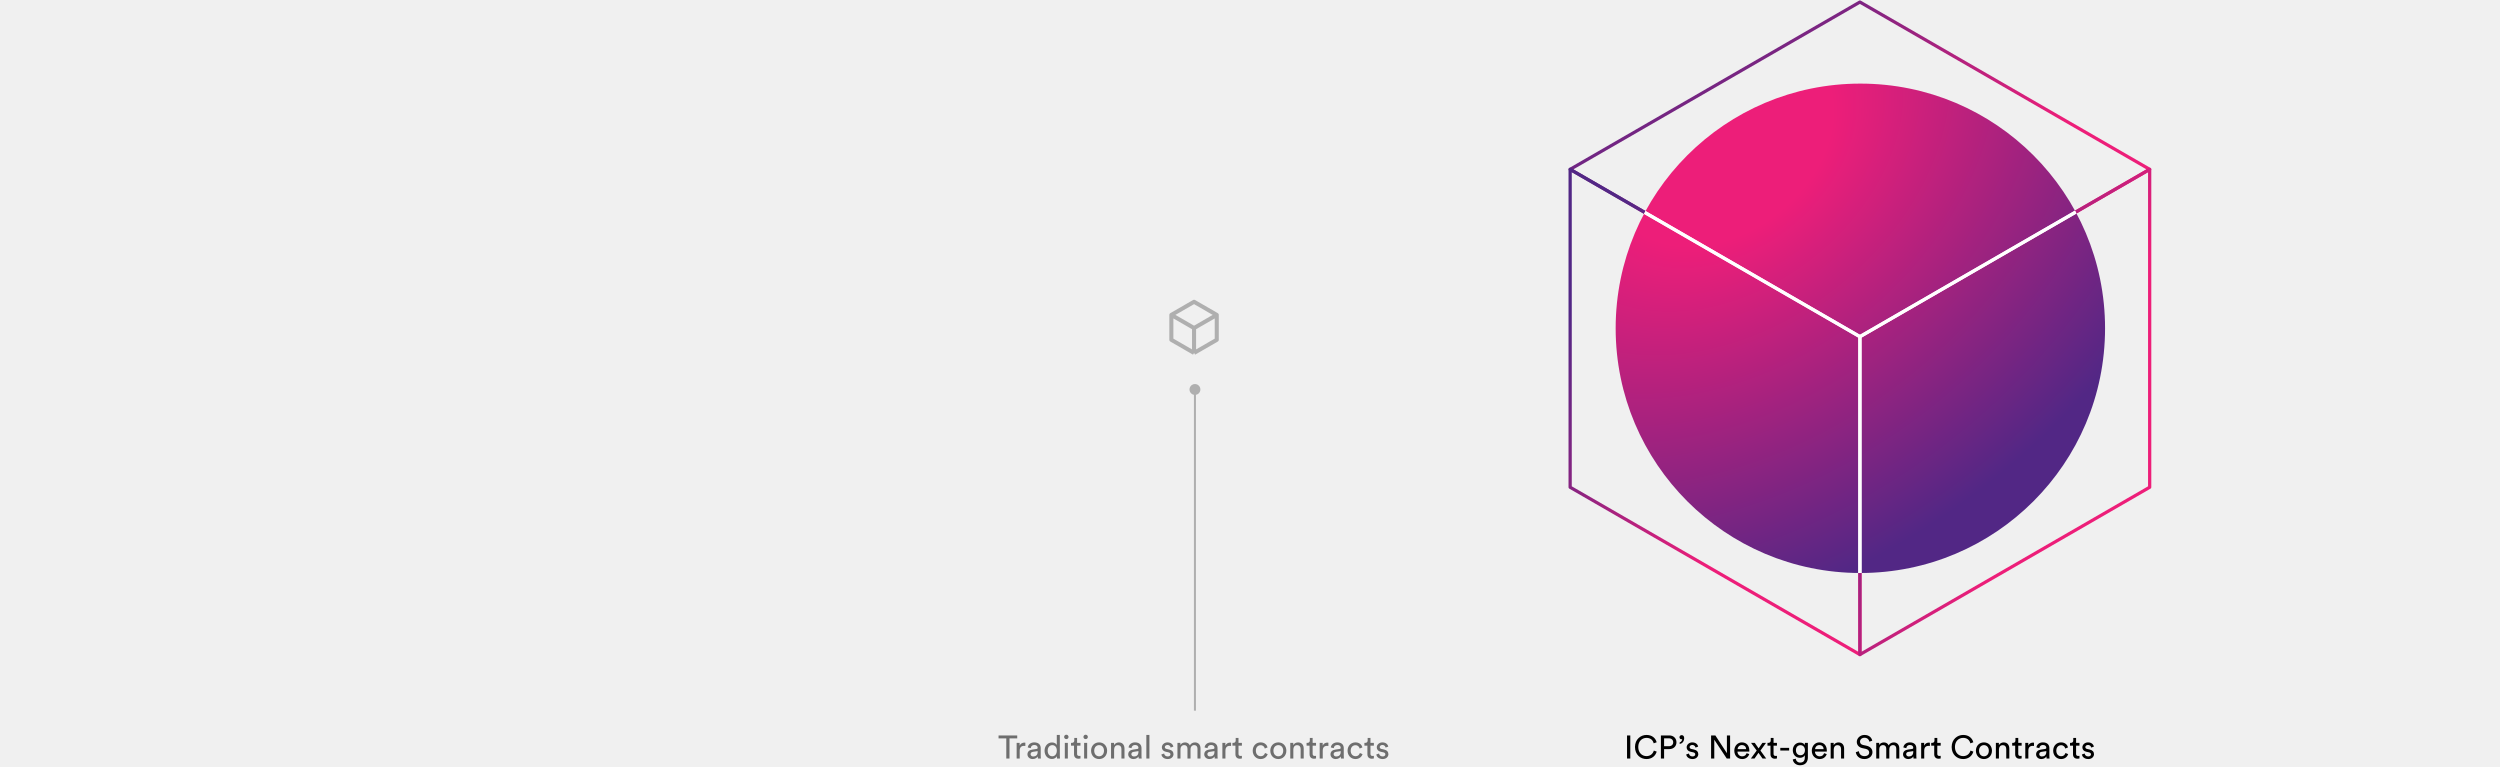
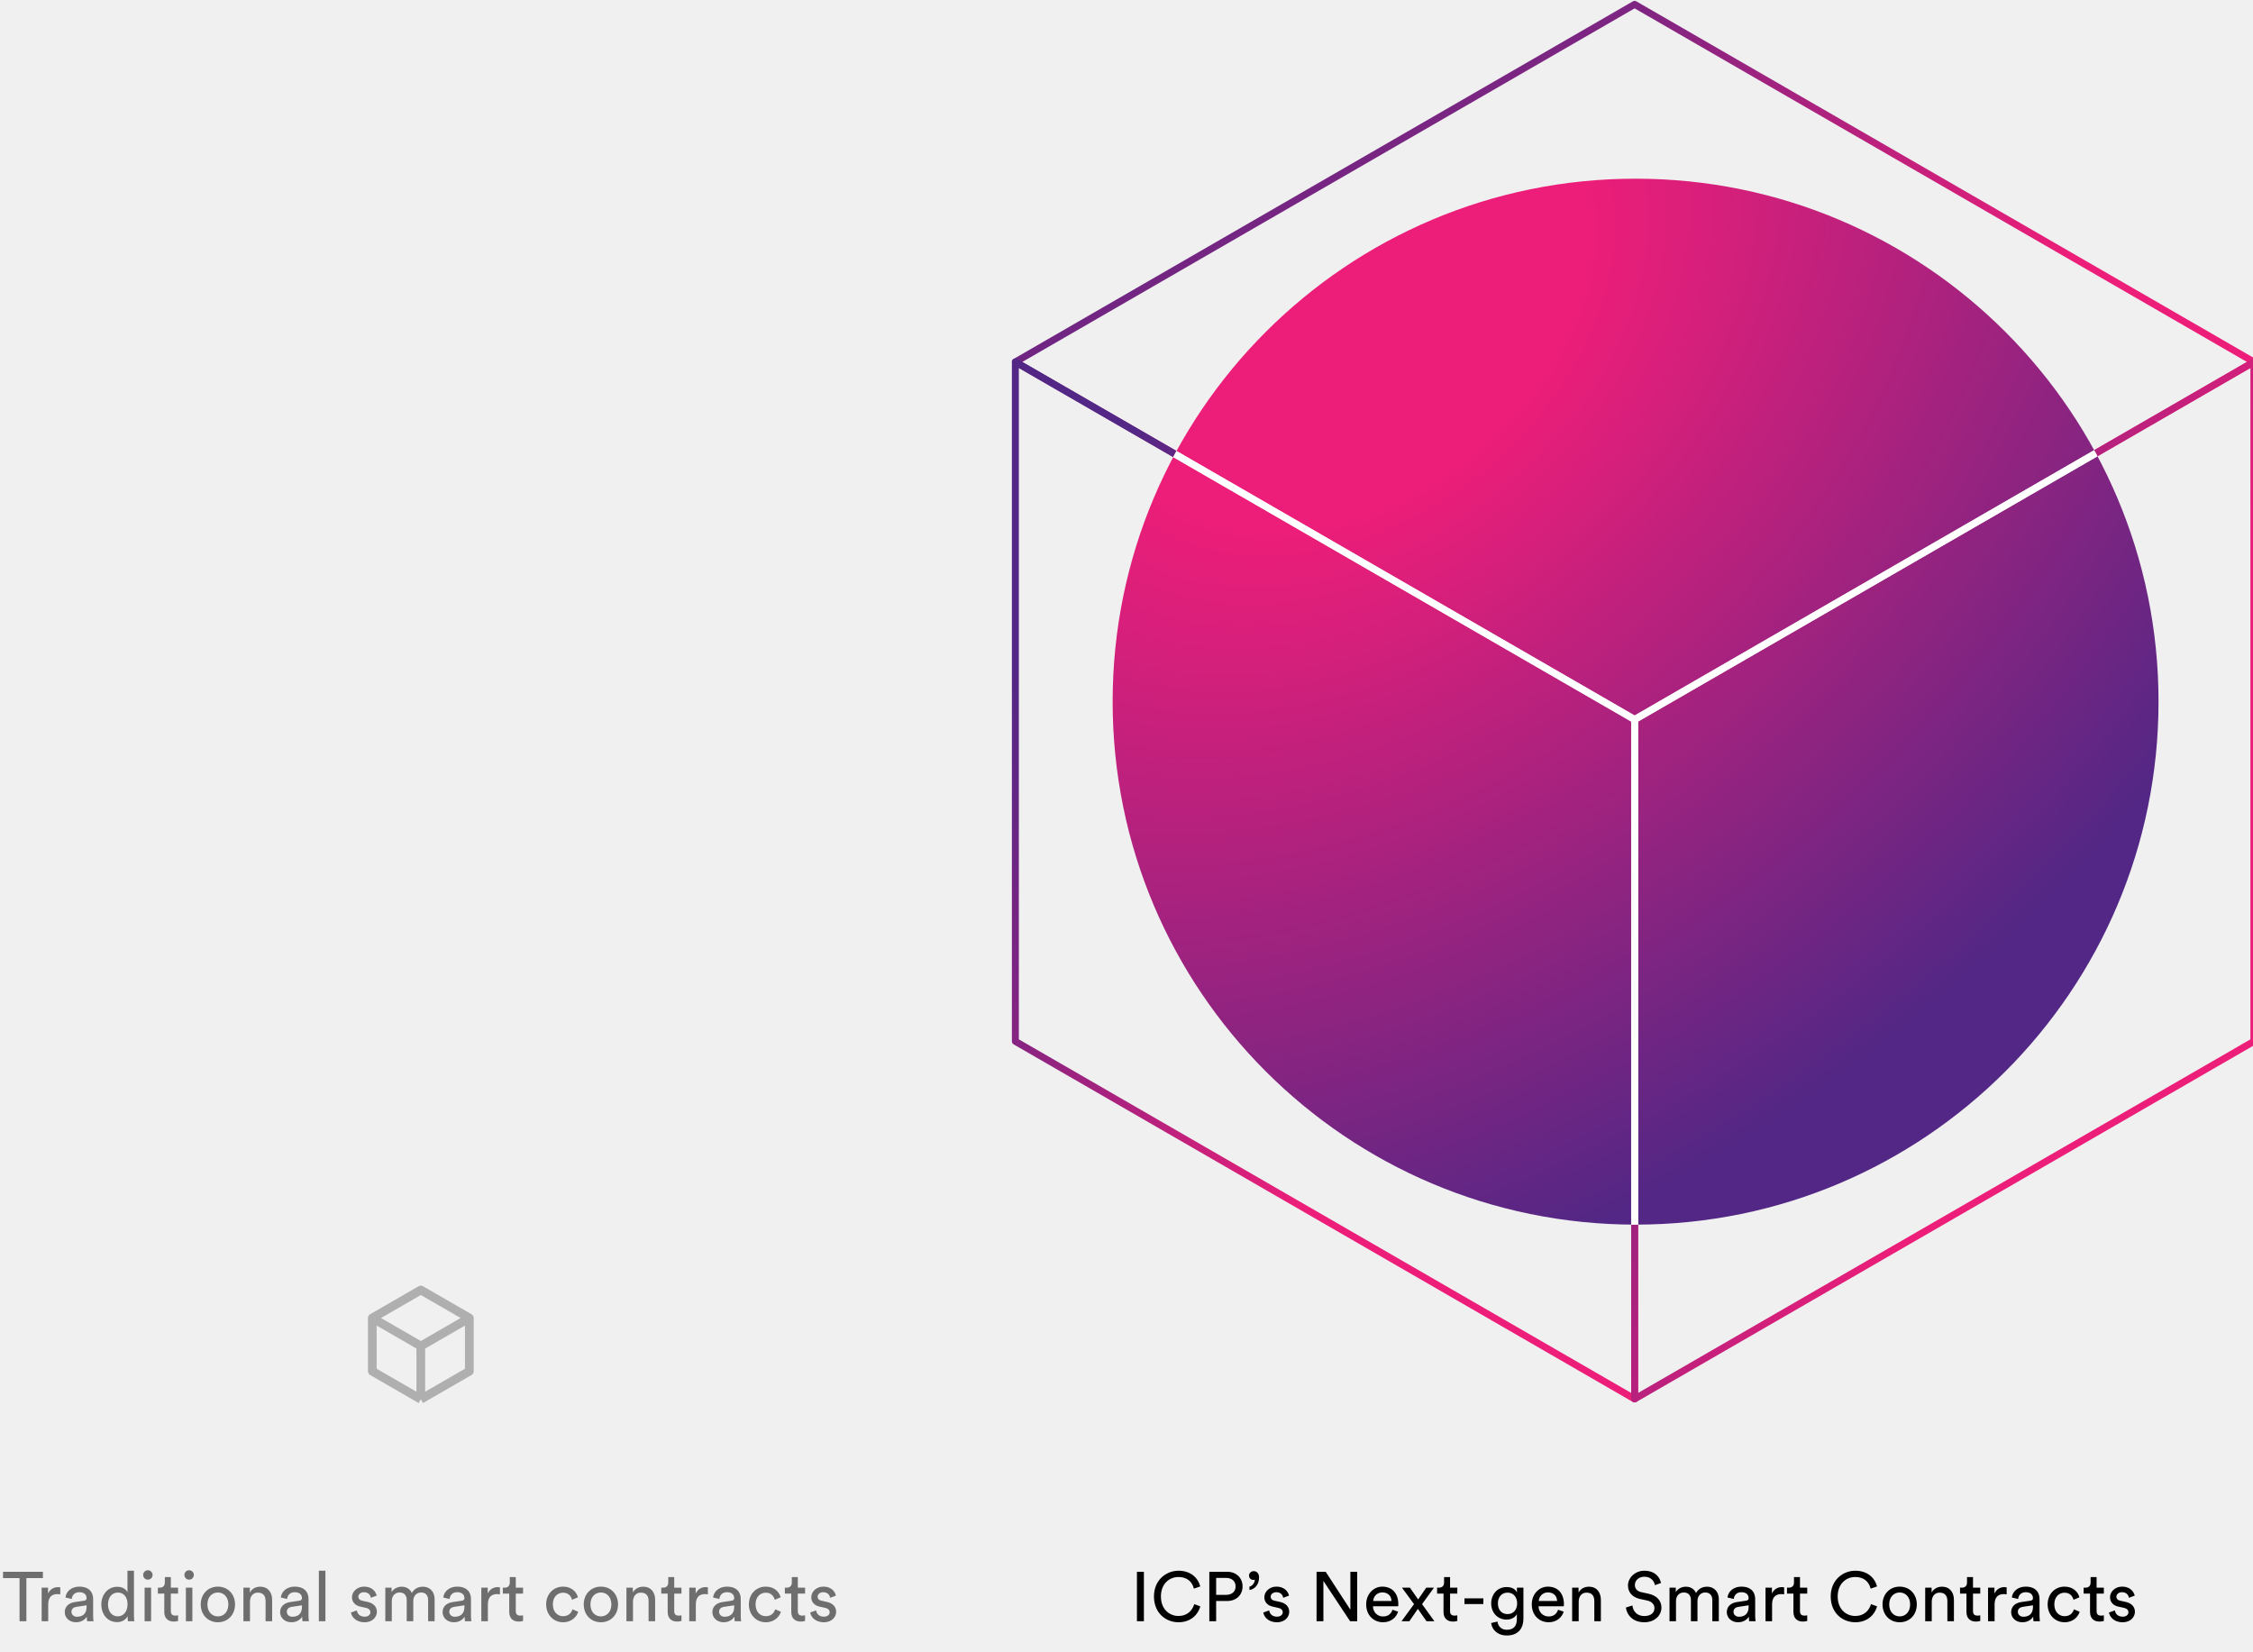
- <svg xmlns="http://www.w3.org/2000/svg" width="1226" height="376" viewBox="0 0 1226 376" fill="none">
-   <path d="M498.846 362.112H495.054V372H493.486V362.112H489.694V360.656H498.846V362.112ZM502.832 364.224V365.824C502.608 365.792 502.384 365.776 502.176 365.776C500.912 365.776 500.064 366.448 500.064 368.144V372H498.56V364.304H500.032V365.648C500.592 364.464 501.552 364.176 502.336 364.176C502.544 364.176 502.752 364.208 502.832 364.224ZM503.86 369.936C503.86 368.56 504.868 367.792 506.196 367.6L508.276 367.296C508.74 367.232 508.868 366.992 508.868 366.72C508.868 365.968 508.372 365.344 507.204 365.344C506.148 365.344 505.556 366 505.46 366.896L504.02 366.56C504.18 365.088 505.508 364.064 507.172 364.064C509.476 364.064 510.372 365.376 510.372 366.88V370.736C510.372 371.408 510.436 371.808 510.468 372H508.996C508.964 371.808 508.916 371.52 508.916 370.96C508.58 371.504 507.812 372.24 506.436 372.24C504.868 372.24 503.86 371.152 503.86 369.936ZM506.644 370.976C507.876 370.976 508.868 370.384 508.868 368.704V368.352L506.516 368.704C505.876 368.8 505.396 369.168 505.396 369.856C505.396 370.432 505.876 370.976 506.644 370.976ZM513.787 368.128C513.787 369.712 514.603 370.88 516.043 370.88C517.419 370.88 518.267 369.68 518.267 368.096C518.267 366.512 517.435 365.424 516.059 365.424C514.683 365.424 513.787 366.544 513.787 368.128ZM518.283 370.96V370.832C517.915 371.568 517.099 372.208 515.899 372.208C513.643 372.208 512.251 370.416 512.251 368.128C512.251 365.952 513.723 364.096 515.899 364.096C517.259 364.096 517.995 364.768 518.251 365.392V360.416H519.739V370.576C519.739 371.312 519.803 371.872 519.819 372H518.363C518.331 371.824 518.283 371.424 518.283 370.96ZM523.673 372H522.185V364.304H523.673V372ZM521.849 361.392C521.849 360.784 522.329 360.304 522.921 360.304C523.529 360.304 524.009 360.784 524.009 361.392C524.009 361.984 523.529 362.464 522.921 362.464C522.329 362.464 521.849 361.984 521.849 361.392ZM528.203 361.872V364.304H529.867V365.664H528.203V369.664C528.203 370.368 528.491 370.72 529.275 370.72C529.467 370.72 529.739 370.688 529.867 370.656V371.936C529.739 371.984 529.355 372.08 528.843 372.08C527.531 372.08 526.699 371.28 526.699 369.888V365.664H525.227V364.304H525.643C526.475 364.304 526.827 363.792 526.827 363.12V361.872H528.203ZM533.142 372H531.654V364.304H533.142V372ZM531.318 361.392C531.318 360.784 531.798 360.304 532.39 360.304C532.998 360.304 533.478 360.784 533.478 361.392C533.478 361.984 532.998 362.464 532.39 362.464C531.798 362.464 531.318 361.984 531.318 361.392ZM538.999 370.896C540.279 370.896 541.399 369.936 541.399 368.144C541.399 366.368 540.279 365.408 538.999 365.408C537.719 365.408 536.599 366.368 536.599 368.144C536.599 369.936 537.719 370.896 538.999 370.896ZM538.999 364.064C541.303 364.064 542.935 365.808 542.935 368.144C542.935 370.496 541.303 372.24 538.999 372.24C536.695 372.24 535.063 370.496 535.063 368.144C535.063 365.808 536.695 364.064 538.999 364.064ZM546.361 367.552V372H544.857V364.304H546.329V365.408C546.889 364.448 547.801 364.08 548.697 364.08C550.537 364.08 551.449 365.408 551.449 367.12V372H549.945V367.376C549.945 366.304 549.497 365.44 548.153 365.44C546.969 365.44 546.361 366.384 546.361 367.552ZM553.282 369.936C553.282 368.56 554.29 367.792 555.618 367.6L557.698 367.296C558.162 367.232 558.29 366.992 558.29 366.72C558.29 365.968 557.794 365.344 556.626 365.344C555.57 365.344 554.978 366 554.882 366.896L553.442 366.56C553.602 365.088 554.93 364.064 556.594 364.064C558.898 364.064 559.794 365.376 559.794 366.88V370.736C559.794 371.408 559.858 371.808 559.89 372H558.418C558.386 371.808 558.338 371.52 558.338 370.96C558.002 371.504 557.234 372.24 555.858 372.24C554.29 372.24 553.282 371.152 553.282 369.936ZM556.066 370.976C557.298 370.976 558.29 370.384 558.29 368.704V368.352L555.938 368.704C555.298 368.8 554.818 369.168 554.818 369.856C554.818 370.432 555.298 370.976 556.066 370.976ZM563.673 372H562.169V360.416H563.673V372ZM569.53 370L570.89 369.52C570.986 370.32 571.594 370.96 572.682 370.96C573.53 370.96 573.994 370.48 573.994 369.936C573.994 369.456 573.642 369.088 573.002 368.944L571.69 368.656C570.49 368.4 569.77 367.584 569.77 366.496C569.77 365.184 571.002 364.064 572.506 364.064C574.618 364.064 575.274 365.44 575.434 366.128L574.106 366.624C574.042 366.224 573.722 365.344 572.506 365.344C571.738 365.344 571.226 365.84 571.226 366.368C571.226 366.832 571.514 367.168 572.106 367.296L573.354 367.568C574.746 367.872 575.482 368.72 575.482 369.856C575.482 370.944 574.57 372.24 572.666 372.24C570.554 372.24 569.658 370.88 569.53 370ZM578.907 372H577.419V364.304H578.859V365.328C579.339 364.48 580.299 364.08 581.195 364.08C582.155 364.08 583.083 364.544 583.499 365.536C584.107 364.432 585.099 364.08 586.075 364.08C587.419 364.08 588.731 364.992 588.731 367.008V372H587.243V367.168C587.243 366.16 586.747 365.408 585.611 365.408C584.555 365.408 583.835 366.24 583.835 367.344V372H582.331V367.168C582.331 366.176 581.851 365.408 580.699 365.408C579.627 365.408 578.907 366.208 578.907 367.36V372ZM590.563 369.936C590.563 368.56 591.571 367.792 592.899 367.6L594.979 367.296C595.443 367.232 595.571 366.992 595.571 366.72C595.571 365.968 595.075 365.344 593.907 365.344C592.851 365.344 592.259 366 592.163 366.896L590.723 366.56C590.883 365.088 592.211 364.064 593.875 364.064C596.179 364.064 597.075 365.376 597.075 366.88V370.736C597.075 371.408 597.139 371.808 597.171 372H595.699C595.667 371.808 595.619 371.52 595.619 370.96C595.283 371.504 594.515 372.24 593.139 372.24C591.571 372.24 590.563 371.152 590.563 369.936ZM593.347 370.976C594.579 370.976 595.571 370.384 595.571 368.704V368.352L593.219 368.704C592.579 368.8 592.099 369.168 592.099 369.856C592.099 370.432 592.579 370.976 593.347 370.976ZM603.722 364.224V365.824C603.498 365.792 603.274 365.776 603.066 365.776C601.802 365.776 600.954 366.448 600.954 368.144V372H599.45V364.304H600.922V365.648C601.482 364.464 602.442 364.176 603.226 364.176C603.434 364.176 603.642 364.208 603.722 364.224ZM607.359 361.872V364.304H609.023V365.664H607.359V369.664C607.359 370.368 607.647 370.72 608.431 370.72C608.623 370.72 608.895 370.688 609.023 370.656V371.936C608.895 371.984 608.511 372.08 607.999 372.08C606.687 372.08 605.855 371.28 605.855 369.888V365.664H604.383V364.304H604.799C605.631 364.304 605.983 363.792 605.983 363.12V361.872H607.359ZM618.201 365.456C616.985 365.456 615.865 366.352 615.865 368.144C615.865 369.904 616.969 370.848 618.217 370.848C619.657 370.848 620.185 369.872 620.361 369.264L621.689 369.84C621.321 370.944 620.217 372.24 618.217 372.24C615.977 372.24 614.329 370.48 614.329 368.144C614.329 365.744 616.009 364.064 618.201 364.064C620.249 364.064 621.305 365.344 621.625 366.512L620.265 367.088C620.073 366.336 619.513 365.456 618.201 365.456ZM626.89 370.896C628.17 370.896 629.29 369.936 629.29 368.144C629.29 366.368 628.17 365.408 626.89 365.408C625.61 365.408 624.49 366.368 624.49 368.144C624.49 369.936 625.61 370.896 626.89 370.896ZM626.89 364.064C629.194 364.064 630.826 365.808 630.826 368.144C630.826 370.496 629.194 372.24 626.89 372.24C624.586 372.24 622.954 370.496 622.954 368.144C622.954 365.808 624.586 364.064 626.89 364.064ZM634.251 367.552V372H632.747V364.304H634.219V365.408C634.779 364.448 635.691 364.08 636.587 364.08C638.427 364.08 639.339 365.408 639.339 367.12V372H637.835V367.376C637.835 366.304 637.387 365.44 636.043 365.44C634.859 365.44 634.251 366.384 634.251 367.552ZM643.718 361.872V364.304H645.382V365.664H643.718V369.664C643.718 370.368 644.006 370.72 644.79 370.72C644.982 370.72 645.254 370.688 645.382 370.656V371.936C645.254 371.984 644.87 372.08 644.358 372.08C643.046 372.08 642.214 371.28 642.214 369.888V365.664H640.742V364.304H641.158C641.99 364.304 642.342 363.792 642.342 363.12V361.872H643.718ZM651.441 364.224V365.824C651.217 365.792 650.993 365.776 650.785 365.776C649.521 365.776 648.673 366.448 648.673 368.144V372H647.169V364.304H648.641V365.648C649.201 364.464 650.161 364.176 650.945 364.176C651.153 364.176 651.361 364.208 651.441 364.224ZM652.47 369.936C652.47 368.56 653.478 367.792 654.806 367.6L656.886 367.296C657.35 367.232 657.478 366.992 657.478 366.72C657.478 365.968 656.982 365.344 655.814 365.344C654.758 365.344 654.166 366 654.07 366.896L652.63 366.56C652.79 365.088 654.118 364.064 655.782 364.064C658.086 364.064 658.982 365.376 658.982 366.88V370.736C658.982 371.408 659.046 371.808 659.078 372H657.606C657.574 371.808 657.526 371.52 657.526 370.96C657.19 371.504 656.422 372.24 655.046 372.24C653.478 372.24 652.47 371.152 652.47 369.936ZM655.254 370.976C656.486 370.976 657.478 370.384 657.478 368.704V368.352L655.126 368.704C654.486 368.8 654.006 369.168 654.006 369.856C654.006 370.432 654.486 370.976 655.254 370.976ZM664.717 365.456C663.501 365.456 662.381 366.352 662.381 368.144C662.381 369.904 663.485 370.848 664.733 370.848C666.173 370.848 666.701 369.872 666.877 369.264L668.205 369.84C667.837 370.944 666.733 372.24 664.733 372.24C662.493 372.24 660.845 370.48 660.845 368.144C660.845 365.744 662.525 364.064 664.717 364.064C666.765 364.064 667.821 365.344 668.141 366.512L666.781 367.088C666.589 366.336 666.029 365.456 664.717 365.456ZM672.078 361.872V364.304H673.742V365.664H672.078V369.664C672.078 370.368 672.366 370.72 673.15 370.72C673.342 370.72 673.614 370.688 673.742 370.656V371.936C673.614 371.984 673.23 372.08 672.718 372.08C671.406 372.08 670.574 371.28 670.574 369.888V365.664H669.102V364.304H669.518C670.35 364.304 670.702 363.792 670.702 363.12V361.872H672.078ZM674.921 370L676.281 369.52C676.377 370.32 676.985 370.96 678.073 370.96C678.921 370.96 679.385 370.48 679.385 369.936C679.385 369.456 679.033 369.088 678.393 368.944L677.081 368.656C675.881 368.4 675.161 367.584 675.161 366.496C675.161 365.184 676.393 364.064 677.897 364.064C680.009 364.064 680.665 365.44 680.825 366.128L679.497 366.624C679.433 366.224 679.113 365.344 677.897 365.344C677.129 365.344 676.617 365.84 676.617 366.368C676.617 366.832 676.905 367.168 677.497 367.296L678.745 367.568C680.137 367.872 680.873 368.72 680.873 369.856C680.873 370.944 679.961 372.24 678.057 372.24C675.945 372.24 675.049 370.88 674.921 370Z" fill="#181818" fill-opacity="0.6" />
-   <path d="M799.495 372H797.895V360.656H799.495V372ZM807.432 372.24C804.504 372.24 801.8 370.112 801.8 366.32C801.8 362.528 804.616 360.416 807.432 360.416C810.024 360.416 811.848 361.824 812.424 364.016L810.968 364.528C810.536 362.816 809.288 361.856 807.432 361.856C805.368 361.856 803.4 363.36 803.4 366.32C803.4 369.28 805.368 370.8 807.432 370.8C809.368 370.8 810.584 369.632 811.048 368.08L812.44 368.592C811.832 370.72 810.04 372.24 807.432 372.24ZM816.072 365.952H818.344C819.704 365.952 820.536 365.2 820.536 364.032C820.536 362.832 819.704 362.064 818.344 362.064H816.072V365.952ZM818.632 367.36H816.072V372H814.504V360.656H818.632C820.728 360.656 822.136 362.112 822.136 364.016C822.136 365.936 820.728 367.36 818.632 367.36ZM823.617 361.504C823.617 360.976 824.081 360.512 824.705 360.512C825.345 360.512 825.921 360.992 825.921 361.92C825.921 363.904 824.641 364.72 823.713 364.832V364.064C824.433 363.904 824.929 363.168 824.945 362.448C824.897 362.48 824.785 362.528 824.625 362.528C824.065 362.528 823.617 362.144 823.617 361.504ZM826.889 370L828.249 369.52C828.345 370.32 828.953 370.96 830.041 370.96C830.889 370.96 831.353 370.48 831.353 369.936C831.353 369.456 831.001 369.088 830.361 368.944L829.049 368.656C827.849 368.4 827.129 367.584 827.129 366.496C827.129 365.184 828.361 364.064 829.865 364.064C831.977 364.064 832.633 365.44 832.793 366.128L831.465 366.624C831.401 366.224 831.081 365.344 829.865 365.344C829.097 365.344 828.585 365.84 828.585 366.368C828.585 366.832 828.873 367.168 829.465 367.296L830.713 367.568C832.105 367.872 832.841 368.72 832.841 369.856C832.841 370.944 831.929 372.24 830.025 372.24C827.913 372.24 827.017 370.88 826.889 370ZM848.442 372H846.81L840.682 362.752V372H839.114V360.656H841.21L846.874 369.36V360.656H848.442V372ZM852.101 367.36H856.309C856.277 366.256 855.557 365.392 854.197 365.392C852.933 365.392 852.165 366.368 852.101 367.36ZM856.533 369.36L857.829 369.808C857.397 371.168 856.165 372.24 854.373 372.24C852.309 372.24 850.501 370.736 850.501 368.128C850.501 365.712 852.245 364.064 854.181 364.064C856.549 364.064 857.877 365.696 857.877 368.096C857.877 368.288 857.861 368.48 857.845 368.576H852.053C852.085 369.952 853.077 370.912 854.373 370.912C855.621 370.912 856.245 370.224 856.533 369.36ZM858.616 372L861.48 368.08L858.712 364.304H860.536L862.424 367.008L864.28 364.304H866.056L863.32 368.08C863.784 368.704 865.688 371.376 866.152 372H864.344L862.36 369.168L860.408 372H858.616ZM869.75 361.872V364.304H871.414V365.664H869.75V369.664C869.75 370.368 870.038 370.72 870.822 370.72C871.014 370.72 871.286 370.688 871.414 370.656V371.936C871.286 371.984 870.902 372.08 870.39 372.08C869.078 372.08 868.246 371.28 868.246 369.888V365.664H866.774V364.304H867.19C868.022 364.304 868.374 363.792 868.374 363.12V361.872H869.75ZM877.392 368.064H873.056V366.752H877.392V368.064ZM879.173 372.416L880.629 372.08C880.741 373.152 881.557 373.968 882.725 373.968C884.341 373.968 885.077 373.136 885.077 371.472V370.368C884.709 371.072 883.877 371.632 882.725 371.632C880.677 371.632 879.189 370.08 879.189 367.904C879.189 365.824 880.613 364.16 882.725 364.16C883.909 364.16 884.709 364.608 885.093 365.376V364.304H886.581V371.424C886.581 373.376 885.621 375.28 882.725 375.28C880.805 375.28 879.365 374.064 879.173 372.416ZM882.949 370.368C884.245 370.368 885.141 369.392 885.141 367.904C885.141 366.416 884.245 365.44 882.949 365.44C881.621 365.44 880.725 366.416 880.725 367.904C880.725 369.408 881.589 370.368 882.949 370.368ZM890.101 367.36H894.309C894.277 366.256 893.557 365.392 892.197 365.392C890.933 365.392 890.165 366.368 890.101 367.36ZM894.533 369.36L895.829 369.808C895.397 371.168 894.165 372.24 892.373 372.24C890.309 372.24 888.501 370.736 888.501 368.128C888.501 365.712 890.245 364.064 892.181 364.064C894.549 364.064 895.877 365.696 895.877 368.096C895.877 368.288 895.861 368.48 895.845 368.576H890.053C890.085 369.952 891.077 370.912 892.373 370.912C893.621 370.912 894.245 370.224 894.533 369.36ZM899.267 367.552V372H897.763V364.304H899.235V365.408C899.795 364.448 900.707 364.08 901.603 364.08C903.443 364.08 904.355 365.408 904.355 367.12V372H902.851V367.376C902.851 366.304 902.403 365.44 901.059 365.44C899.875 365.44 899.267 366.384 899.267 367.552ZM918.156 363.232L916.748 363.728C916.62 362.912 915.932 361.792 914.348 361.792C913.068 361.792 912.156 362.624 912.156 363.68C912.156 364.496 912.652 365.12 913.612 365.328L915.308 365.696C917.196 366.112 918.252 367.296 918.252 368.88C918.252 370.64 916.748 372.24 914.332 372.24C911.596 372.24 910.3 370.48 910.092 368.864L911.596 368.384C911.708 369.648 912.604 370.816 914.316 370.816C915.884 370.816 916.652 370 916.652 369.008C916.652 368.192 916.092 367.488 914.956 367.248L913.34 366.896C911.724 366.544 910.572 365.488 910.572 363.792C910.572 362.016 912.22 360.416 914.316 360.416C916.876 360.416 917.9 362 918.156 363.232ZM921.595 372H920.107V364.304H921.547V365.328C922.027 364.48 922.987 364.08 923.883 364.08C924.843 364.08 925.771 364.544 926.187 365.536C926.795 364.432 927.787 364.08 928.763 364.08C930.107 364.08 931.419 364.992 931.419 367.008V372H929.931V367.168C929.931 366.16 929.435 365.408 928.299 365.408C927.243 365.408 926.523 366.24 926.523 367.344V372H925.019V367.168C925.019 366.176 924.539 365.408 923.387 365.408C922.315 365.408 921.595 366.208 921.595 367.36V372ZM933.251 369.936C933.251 368.56 934.259 367.792 935.587 367.6L937.667 367.296C938.131 367.232 938.259 366.992 938.259 366.72C938.259 365.968 937.763 365.344 936.595 365.344C935.539 365.344 934.947 366 934.851 366.896L933.411 366.56C933.571 365.088 934.899 364.064 936.563 364.064C938.867 364.064 939.763 365.376 939.763 366.88V370.736C939.763 371.408 939.827 371.808 939.859 372H938.387C938.355 371.808 938.307 371.52 938.307 370.96C937.971 371.504 937.203 372.24 935.827 372.24C934.259 372.24 933.251 371.152 933.251 369.936ZM936.035 370.976C937.267 370.976 938.259 370.384 938.259 368.704V368.352L935.907 368.704C935.267 368.8 934.787 369.168 934.787 369.856C934.787 370.432 935.267 370.976 936.035 370.976ZM946.41 364.224V365.824C946.186 365.792 945.962 365.776 945.754 365.776C944.49 365.776 943.642 366.448 943.642 368.144V372H942.138V364.304H943.61V365.648C944.17 364.464 945.13 364.176 945.914 364.176C946.122 364.176 946.33 364.208 946.41 364.224ZM950.046 361.872V364.304H951.71V365.664H950.046V369.664C950.046 370.368 950.334 370.72 951.118 370.72C951.31 370.72 951.582 370.688 951.71 370.656V371.936C951.582 371.984 951.198 372.08 950.686 372.08C949.374 372.08 948.542 371.28 948.542 369.888V365.664H947.07V364.304H947.486C948.318 364.304 948.67 363.792 948.67 363.12V361.872H950.046ZM962.729 372.24C959.801 372.24 957.097 370.112 957.097 366.32C957.097 362.528 959.913 360.416 962.729 360.416C965.321 360.416 967.145 361.824 967.721 364.016L966.265 364.528C965.833 362.816 964.585 361.856 962.729 361.856C960.665 361.856 958.697 363.36 958.697 366.32C958.697 369.28 960.665 370.8 962.729 370.8C964.665 370.8 965.881 369.632 966.345 368.08L967.737 368.592C967.129 370.72 965.337 372.24 962.729 372.24ZM972.921 370.896C974.201 370.896 975.321 369.936 975.321 368.144C975.321 366.368 974.201 365.408 972.921 365.408C971.641 365.408 970.521 366.368 970.521 368.144C970.521 369.936 971.641 370.896 972.921 370.896ZM972.921 364.064C975.225 364.064 976.857 365.808 976.857 368.144C976.857 370.496 975.225 372.24 972.921 372.24C970.617 372.24 968.985 370.496 968.985 368.144C968.985 365.808 970.617 364.064 972.921 364.064ZM980.283 367.552V372H978.779V364.304H980.251V365.408C980.811 364.448 981.723 364.08 982.619 364.08C984.459 364.08 985.371 365.408 985.371 367.12V372H983.867V367.376C983.867 366.304 983.419 365.44 982.075 365.44C980.891 365.44 980.283 366.384 980.283 367.552ZM989.75 361.872V364.304H991.414V365.664H989.75V369.664C989.75 370.368 990.038 370.72 990.822 370.72C991.014 370.72 991.286 370.688 991.414 370.656V371.936C991.286 371.984 990.902 372.08 990.39 372.08C989.078 372.08 988.246 371.28 988.246 369.888V365.664H986.774V364.304H987.19C988.022 364.304 988.374 363.792 988.374 363.12V361.872H989.75ZM997.472 364.224V365.824C997.248 365.792 997.024 365.776 996.816 365.776C995.552 365.776 994.704 366.448 994.704 368.144V372H993.2V364.304H994.672V365.648C995.232 364.464 996.192 364.176 996.976 364.176C997.184 364.176 997.392 364.208 997.472 364.224ZM998.501 369.936C998.501 368.56 999.509 367.792 1000.84 367.6L1002.92 367.296C1003.38 367.232 1003.51 366.992 1003.51 366.72C1003.51 365.968 1003.01 365.344 1001.84 365.344C1000.79 365.344 1000.2 366 1000.1 366.896L998.661 366.56C998.821 365.088 1000.15 364.064 1001.81 364.064C1004.12 364.064 1005.01 365.376 1005.01 366.88V370.736C1005.01 371.408 1005.08 371.808 1005.11 372H1003.64C1003.6 371.808 1003.56 371.52 1003.56 370.96C1003.22 371.504 1002.45 372.24 1001.08 372.24C999.509 372.24 998.501 371.152 998.501 369.936ZM1001.28 370.976C1002.52 370.976 1003.51 370.384 1003.51 368.704V368.352L1001.16 368.704C1000.52 368.8 1000.04 369.168 1000.04 369.856C1000.04 370.432 1000.52 370.976 1001.28 370.976ZM1010.75 365.456C1009.53 365.456 1008.41 366.352 1008.41 368.144C1008.41 369.904 1009.52 370.848 1010.76 370.848C1012.2 370.848 1012.73 369.872 1012.91 369.264L1014.24 369.84C1013.87 370.944 1012.76 372.24 1010.76 372.24C1008.52 372.24 1006.88 370.48 1006.88 368.144C1006.88 365.744 1008.56 364.064 1010.75 364.064C1012.8 364.064 1013.85 365.344 1014.17 366.512L1012.81 367.088C1012.62 366.336 1012.06 365.456 1010.75 365.456ZM1018.11 361.872V364.304H1019.77V365.664H1018.11V369.664C1018.11 370.368 1018.4 370.72 1019.18 370.72C1019.37 370.72 1019.64 370.688 1019.77 370.656V371.936C1019.64 371.984 1019.26 372.08 1018.75 372.08C1017.44 372.08 1016.6 371.28 1016.6 369.888V365.664H1015.13V364.304H1015.55C1016.38 364.304 1016.73 363.792 1016.73 363.12V361.872H1018.11ZM1020.95 370L1022.31 369.52C1022.41 370.32 1023.02 370.96 1024.1 370.96C1024.95 370.96 1025.42 370.48 1025.42 369.936C1025.42 369.456 1025.06 369.088 1024.42 368.944L1023.11 368.656C1021.91 368.4 1021.19 367.584 1021.19 366.496C1021.19 365.184 1022.42 364.064 1023.93 364.064C1026.04 364.064 1026.7 365.44 1026.86 366.128L1025.53 366.624C1025.46 366.224 1025.14 365.344 1023.93 365.344C1023.16 365.344 1022.65 365.84 1022.65 366.368C1022.65 366.832 1022.94 367.168 1023.53 367.296L1024.78 367.568C1026.17 367.872 1026.9 368.72 1026.9 369.856C1026.9 370.944 1025.99 372.24 1024.09 372.24C1021.98 372.24 1021.08 370.88 1020.95 370Z" fill="black" />
-   <path d="M770 83.05L912.101 1L1054.2 83.05L912.101 165.1L770 83.05Z" stroke="url(#paint0_linear_17241_4748)" stroke-width="1.595" stroke-linejoin="round" />
-   <path d="M770 238.949V83.053L912.101 165.103V321L770 238.949Z" stroke="url(#paint1_linear_17241_4748)" stroke-width="1.595" stroke-linejoin="round" />
-   <path d="M912.102 321L1054.2 238.949V83.053L912.102 165.103V321Z" stroke="url(#paint2_linear_17241_4748)" stroke-width="1.595" stroke-linejoin="round" />
-   <g clip-path="url(#clip0_17241_4748)">
-     <rect x="792.32" y="41" width="240" height="240" rx="120" fill="url(#paint3_radial_17241_4748)" />
-     <path d="M770 83.05L912.101 1L1054.2 83.05L912.101 165.1L770 83.05Z" stroke="white" stroke-width="1.595" stroke-linejoin="round" />
-     <path d="M770 238.949V83.053L912.101 165.103V321L770 238.949Z" stroke="white" stroke-width="1.595" stroke-linejoin="round" />
-     <path d="M912.102 321L1054.2 238.949V83.053L912.102 165.103V321Z" stroke="white" stroke-width="1.595" stroke-linejoin="round" />
+ <svg xmlns="http://www.w3.org/2000/svg" width="517" height="379" viewBox="0 0 517 379" fill="none">
+   <path d="M9.846 362.112H6.054V372H4.486V362.112H0.694V360.656H9.846V362.112ZM13.832 364.224V365.824C13.608 365.792 13.384 365.776 13.176 365.776C11.912 365.776 11.064 366.448 11.064 368.144V372H9.56V364.304H11.032V365.648C11.592 364.464 12.552 364.176 13.336 364.176C13.544 364.176 13.752 364.208 13.832 364.224ZM14.86 369.936C14.86 368.56 15.868 367.792 17.196 367.6L19.276 367.296C19.74 367.232 19.868 366.992 19.868 366.72C19.868 365.968 19.372 365.344 18.204 365.344C17.148 365.344 16.556 366 16.46 366.896L15.02 366.56C15.18 365.088 16.508 364.064 18.172 364.064C20.476 364.064 21.372 365.376 21.372 366.88V370.736C21.372 371.408 21.436 371.808 21.468 372H19.996C19.964 371.808 19.916 371.52 19.916 370.96C19.58 371.504 18.812 372.24 17.436 372.24C15.868 372.24 14.86 371.152 14.86 369.936ZM17.644 370.976C18.876 370.976 19.868 370.384 19.868 368.704V368.352L17.516 368.704C16.876 368.8 16.396 369.168 16.396 369.856C16.396 370.432 16.876 370.976 17.644 370.976ZM24.787 368.128C24.787 369.712 25.603 370.88 27.043 370.88C28.419 370.88 29.267 369.68 29.267 368.096C29.267 366.512 28.435 365.424 27.059 365.424C25.683 365.424 24.787 366.544 24.787 368.128ZM29.283 370.96V370.832C28.915 371.568 28.099 372.208 26.899 372.208C24.643 372.208 23.251 370.416 23.251 368.128C23.251 365.952 24.723 364.096 26.899 364.096C28.259 364.096 28.995 364.768 29.251 365.392V360.416H30.739V370.576C30.739 371.312 30.803 371.872 30.819 372H29.363C29.331 371.824 29.283 371.424 29.283 370.96ZM34.673 372H33.185V364.304H34.673V372ZM32.849 361.392C32.849 360.784 33.329 360.304 33.921 360.304C34.529 360.304 35.009 360.784 35.009 361.392C35.009 361.984 34.529 362.464 33.921 362.464C33.329 362.464 32.849 361.984 32.849 361.392ZM39.203 361.872V364.304H40.867V365.664H39.203V369.664C39.203 370.368 39.491 370.72 40.275 370.72C40.467 370.72 40.739 370.688 40.867 370.656V371.936C40.739 371.984 40.355 372.08 39.843 372.08C38.531 372.08 37.699 371.28 37.699 369.888V365.664H36.227V364.304H36.643C37.475 364.304 37.827 363.792 37.827 363.12V361.872H39.203ZM44.142 372H42.654V364.304H44.142V372ZM42.318 361.392C42.318 360.784 42.797 360.304 43.389 360.304C43.998 360.304 44.477 360.784 44.477 361.392C44.477 361.984 43.998 362.464 43.389 362.464C42.797 362.464 42.318 361.984 42.318 361.392ZM49.999 370.896C51.279 370.896 52.399 369.936 52.399 368.144C52.399 366.368 51.279 365.408 49.999 365.408C48.719 365.408 47.599 366.368 47.599 368.144C47.599 369.936 48.719 370.896 49.999 370.896ZM49.999 364.064C52.303 364.064 53.935 365.808 53.935 368.144C53.935 370.496 52.303 372.24 49.999 372.24C47.695 372.24 46.063 370.496 46.063 368.144C46.063 365.808 47.695 364.064 49.999 364.064ZM57.361 367.552V372H55.857V364.304H57.329V365.408C57.889 364.448 58.801 364.08 59.697 364.08C61.537 364.08 62.449 365.408 62.449 367.12V372H60.945V367.376C60.945 366.304 60.497 365.44 59.153 365.44C57.969 365.44 57.361 366.384 57.361 367.552ZM64.282 369.936C64.282 368.56 65.29 367.792 66.618 367.6L68.698 367.296C69.162 367.232 69.29 366.992 69.29 366.72C69.29 365.968 68.794 365.344 67.626 365.344C66.57 365.344 65.978 366 65.882 366.896L64.442 366.56C64.602 365.088 65.93 364.064 67.594 364.064C69.898 364.064 70.794 365.376 70.794 366.88V370.736C70.794 371.408 70.858 371.808 70.89 372H69.418C69.386 371.808 69.338 371.52 69.338 370.96C69.002 371.504 68.234 372.24 66.858 372.24C65.29 372.24 64.282 371.152 64.282 369.936ZM67.066 370.976C68.298 370.976 69.29 370.384 69.29 368.704V368.352L66.938 368.704C66.298 368.8 65.818 369.168 65.818 369.856C65.818 370.432 66.298 370.976 67.066 370.976ZM74.673 372H73.169V360.416H74.673V372ZM80.53 370L81.89 369.52C81.986 370.32 82.594 370.96 83.682 370.96C84.53 370.96 84.994 370.48 84.994 369.936C84.994 369.456 84.642 369.088 84.002 368.944L82.69 368.656C81.49 368.4 80.77 367.584 80.77 366.496C80.77 365.184 82.002 364.064 83.506 364.064C85.618 364.064 86.274 365.44 86.434 366.128L85.106 366.624C85.042 366.224 84.722 365.344 83.506 365.344C82.738 365.344 82.226 365.84 82.226 366.368C82.226 366.832 82.514 367.168 83.106 367.296L84.354 367.568C85.746 367.872 86.482 368.72 86.482 369.856C86.482 370.944 85.57 372.24 83.666 372.24C81.554 372.24 80.658 370.88 80.53 370ZM89.907 372H88.419V364.304H89.859V365.328C90.339 364.48 91.299 364.08 92.195 364.08C93.155 364.08 94.083 364.544 94.499 365.536C95.107 364.432 96.099 364.08 97.075 364.08C98.419 364.08 99.731 364.992 99.731 367.008V372H98.243V367.168C98.243 366.16 97.747 365.408 96.611 365.408C95.555 365.408 94.835 366.24 94.835 367.344V372H93.331V367.168C93.331 366.176 92.851 365.408 91.699 365.408C90.627 365.408 89.907 366.208 89.907 367.36V372ZM101.563 369.936C101.563 368.56 102.571 367.792 103.899 367.6L105.979 367.296C106.443 367.232 106.571 366.992 106.571 366.72C106.571 365.968 106.075 365.344 104.907 365.344C103.851 365.344 103.259 366 103.163 366.896L101.723 366.56C101.883 365.088 103.211 364.064 104.875 364.064C107.179 364.064 108.075 365.376 108.075 366.88V370.736C108.075 371.408 108.139 371.808 108.171 372H106.699C106.667 371.808 106.619 371.52 106.619 370.96C106.283 371.504 105.515 372.24 104.139 372.24C102.571 372.24 101.563 371.152 101.563 369.936ZM104.347 370.976C105.579 370.976 106.571 370.384 106.571 368.704V368.352L104.219 368.704C103.579 368.8 103.099 369.168 103.099 369.856C103.099 370.432 103.579 370.976 104.347 370.976ZM114.722 364.224V365.824C114.498 365.792 114.274 365.776 114.066 365.776C112.802 365.776 111.954 366.448 111.954 368.144V372H110.45V364.304H111.922V365.648C112.482 364.464 113.442 364.176 114.226 364.176C114.434 364.176 114.642 364.208 114.722 364.224ZM118.359 361.872V364.304H120.023V365.664H118.359V369.664C118.359 370.368 118.647 370.72 119.431 370.72C119.623 370.72 119.895 370.688 120.023 370.656V371.936C119.895 371.984 119.511 372.08 118.999 372.08C117.687 372.08 116.855 371.28 116.855 369.888V365.664H115.383V364.304H115.799C116.631 364.304 116.983 363.792 116.983 363.12V361.872H118.359ZM129.201 365.456C127.985 365.456 126.865 366.352 126.865 368.144C126.865 369.904 127.969 370.848 129.217 370.848C130.657 370.848 131.185 369.872 131.361 369.264L132.689 369.84C132.321 370.944 131.217 372.24 129.217 372.24C126.977 372.24 125.329 370.48 125.329 368.144C125.329 365.744 127.009 364.064 129.201 364.064C131.249 364.064 132.305 365.344 132.625 366.512L131.265 367.088C131.073 366.336 130.513 365.456 129.201 365.456ZM137.89 370.896C139.17 370.896 140.29 369.936 140.29 368.144C140.29 366.368 139.17 365.408 137.89 365.408C136.61 365.408 135.49 366.368 135.49 368.144C135.49 369.936 136.61 370.896 137.89 370.896ZM137.89 364.064C140.194 364.064 141.826 365.808 141.826 368.144C141.826 370.496 140.194 372.24 137.89 372.24C135.586 372.24 133.954 370.496 133.954 368.144C133.954 365.808 135.586 364.064 137.89 364.064ZM145.251 367.552V372H143.747V364.304H145.219V365.408C145.779 364.448 146.691 364.08 147.587 364.08C149.427 364.08 150.339 365.408 150.339 367.12V372H148.835V367.376C148.835 366.304 148.387 365.44 147.043 365.44C145.859 365.44 145.251 366.384 145.251 367.552ZM154.718 361.872V364.304H156.382V365.664H154.718V369.664C154.718 370.368 155.006 370.72 155.79 370.72C155.982 370.72 156.254 370.688 156.382 370.656V371.936C156.254 371.984 155.87 372.08 155.358 372.08C154.046 372.08 153.214 371.28 153.214 369.888V365.664H151.742V364.304H152.158C152.99 364.304 153.342 363.792 153.342 363.12V361.872H154.718ZM162.441 364.224V365.824C162.217 365.792 161.993 365.776 161.785 365.776C160.521 365.776 159.673 366.448 159.673 368.144V372H158.169V364.304H159.641V365.648C160.201 364.464 161.161 364.176 161.945 364.176C162.153 364.176 162.361 364.208 162.441 364.224ZM163.47 369.936C163.47 368.56 164.478 367.792 165.806 367.6L167.886 367.296C168.35 367.232 168.478 366.992 168.478 366.72C168.478 365.968 167.982 365.344 166.814 365.344C165.758 365.344 165.166 366 165.07 366.896L163.63 366.56C163.79 365.088 165.118 364.064 166.782 364.064C169.086 364.064 169.982 365.376 169.982 366.88V370.736C169.982 371.408 170.046 371.808 170.078 372H168.606C168.574 371.808 168.526 371.52 168.526 370.96C168.19 371.504 167.422 372.24 166.046 372.24C164.478 372.24 163.47 371.152 163.47 369.936ZM166.254 370.976C167.486 370.976 168.478 370.384 168.478 368.704V368.352L166.126 368.704C165.486 368.8 165.006 369.168 165.006 369.856C165.006 370.432 165.486 370.976 166.254 370.976ZM175.717 365.456C174.501 365.456 173.381 366.352 173.381 368.144C173.381 369.904 174.485 370.848 175.733 370.848C177.173 370.848 177.701 369.872 177.877 369.264L179.205 369.84C178.837 370.944 177.733 372.24 175.733 372.24C173.493 372.24 171.845 370.48 171.845 368.144C171.845 365.744 173.525 364.064 175.717 364.064C177.765 364.064 178.821 365.344 179.141 366.512L177.781 367.088C177.589 366.336 177.029 365.456 175.717 365.456ZM183.078 361.872V364.304H184.742V365.664H183.078V369.664C183.078 370.368 183.366 370.72 184.15 370.72C184.342 370.72 184.614 370.688 184.742 370.656V371.936C184.614 371.984 184.23 372.08 183.718 372.08C182.406 372.08 181.574 371.28 181.574 369.888V365.664H180.102V364.304H180.518C181.35 364.304 181.702 363.792 181.702 363.12V361.872H183.078ZM185.921 370L187.281 369.52C187.377 370.32 187.985 370.96 189.073 370.96C189.921 370.96 190.385 370.48 190.385 369.936C190.385 369.456 190.033 369.088 189.393 368.944L188.081 368.656C186.881 368.4 186.161 367.584 186.161 366.496C186.161 365.184 187.393 364.064 188.897 364.064C191.009 364.064 191.665 365.44 191.825 366.128L190.497 366.624C190.433 366.224 190.113 365.344 188.897 365.344C188.129 365.344 187.617 365.84 187.617 366.368C187.617 366.832 187.905 367.168 188.497 367.296L189.745 367.568C191.137 367.872 191.873 368.72 191.873 369.856C191.873 370.944 190.961 372.24 189.057 372.24C186.945 372.24 186.049 370.88 185.921 370Z" fill="#181818" fill-opacity="0.6" />
+   <path d="M262.495 372H260.895V360.656H262.495V372ZM270.432 372.24C267.504 372.24 264.8 370.112 264.8 366.32C264.8 362.528 267.616 360.416 270.432 360.416C273.024 360.416 274.848 361.824 275.424 364.016L273.968 364.528C273.536 362.816 272.288 361.856 270.432 361.856C268.368 361.856 266.4 363.36 266.4 366.32C266.4 369.28 268.368 370.8 270.432 370.8C272.368 370.8 273.584 369.632 274.048 368.08L275.44 368.592C274.832 370.72 273.04 372.24 270.432 372.24ZM279.072 365.952H281.344C282.704 365.952 283.536 365.2 283.536 364.032C283.536 362.832 282.704 362.064 281.344 362.064H279.072V365.952ZM281.632 367.36H279.072V372H277.504V360.656H281.632C283.728 360.656 285.136 362.112 285.136 364.016C285.136 365.936 283.728 367.36 281.632 367.36ZM286.617 361.504C286.617 360.976 287.081 360.512 287.705 360.512C288.345 360.512 288.921 360.992 288.921 361.92C288.921 363.904 287.641 364.72 286.713 364.832V364.064C287.433 363.904 287.929 363.168 287.945 362.448C287.897 362.48 287.785 362.528 287.625 362.528C287.065 362.528 286.617 362.144 286.617 361.504ZM289.889 370L291.249 369.52C291.345 370.32 291.953 370.96 293.041 370.96C293.889 370.96 294.353 370.48 294.353 369.936C294.353 369.456 294.001 369.088 293.361 368.944L292.049 368.656C290.849 368.4 290.129 367.584 290.129 366.496C290.129 365.184 291.361 364.064 292.865 364.064C294.977 364.064 295.633 365.44 295.793 366.128L294.465 366.624C294.401 366.224 294.081 365.344 292.865 365.344C292.097 365.344 291.585 365.84 291.585 366.368C291.585 366.832 291.873 367.168 292.465 367.296L293.713 367.568C295.105 367.872 295.841 368.72 295.841 369.856C295.841 370.944 294.929 372.24 293.025 372.24C290.913 372.24 290.017 370.88 289.889 370ZM311.442 372H309.81L303.682 362.752V372H302.114V360.656H304.21L309.874 369.36V360.656H311.442V372ZM315.101 367.36H319.309C319.277 366.256 318.557 365.392 317.197 365.392C315.933 365.392 315.165 366.368 315.101 367.36ZM319.533 369.36L320.829 369.808C320.397 371.168 319.165 372.24 317.373 372.24C315.309 372.24 313.501 370.736 313.501 368.128C313.501 365.712 315.245 364.064 317.181 364.064C319.549 364.064 320.877 365.696 320.877 368.096C320.877 368.288 320.861 368.48 320.845 368.576H315.053C315.085 369.952 316.077 370.912 317.373 370.912C318.621 370.912 319.245 370.224 319.533 369.36ZM321.616 372L324.48 368.08L321.712 364.304H323.536L325.424 367.008L327.28 364.304H329.056L326.32 368.08C326.784 368.704 328.688 371.376 329.152 372H327.344L325.36 369.168L323.408 372H321.616ZM332.75 361.872V364.304H334.414V365.664H332.75V369.664C332.75 370.368 333.038 370.72 333.822 370.72C334.014 370.72 334.286 370.688 334.414 370.656V371.936C334.286 371.984 333.902 372.08 333.39 372.08C332.078 372.08 331.246 371.28 331.246 369.888V365.664H329.774V364.304H330.19C331.022 364.304 331.374 363.792 331.374 363.12V361.872H332.75ZM340.392 368.064H336.056V366.752H340.392V368.064ZM342.173 372.416L343.629 372.08C343.741 373.152 344.557 373.968 345.725 373.968C347.341 373.968 348.077 373.136 348.077 371.472V370.368C347.709 371.072 346.877 371.632 345.725 371.632C343.677 371.632 342.189 370.08 342.189 367.904C342.189 365.824 343.613 364.16 345.725 364.16C346.909 364.16 347.709 364.608 348.093 365.376V364.304H349.581V371.424C349.581 373.376 348.621 375.28 345.725 375.28C343.805 375.28 342.365 374.064 342.173 372.416ZM345.949 370.368C347.245 370.368 348.141 369.392 348.141 367.904C348.141 366.416 347.245 365.44 345.949 365.44C344.621 365.44 343.725 366.416 343.725 367.904C343.725 369.408 344.589 370.368 345.949 370.368ZM353.101 367.36H357.309C357.277 366.256 356.557 365.392 355.197 365.392C353.933 365.392 353.165 366.368 353.101 367.36ZM357.533 369.36L358.829 369.808C358.397 371.168 357.165 372.24 355.373 372.24C353.309 372.24 351.501 370.736 351.501 368.128C351.501 365.712 353.245 364.064 355.181 364.064C357.549 364.064 358.877 365.696 358.877 368.096C358.877 368.288 358.861 368.48 358.845 368.576H353.053C353.085 369.952 354.077 370.912 355.373 370.912C356.621 370.912 357.245 370.224 357.533 369.36ZM362.267 367.552V372H360.763V364.304H362.235V365.408C362.795 364.448 363.707 364.08 364.603 364.08C366.443 364.08 367.355 365.408 367.355 367.12V372H365.851V367.376C365.851 366.304 365.403 365.44 364.059 365.44C362.875 365.44 362.267 366.384 362.267 367.552ZM381.156 363.232L379.748 363.728C379.62 362.912 378.932 361.792 377.348 361.792C376.068 361.792 375.156 362.624 375.156 363.68C375.156 364.496 375.652 365.12 376.612 365.328L378.308 365.696C380.196 366.112 381.252 367.296 381.252 368.88C381.252 370.64 379.748 372.24 377.332 372.24C374.596 372.24 373.3 370.48 373.092 368.864L374.596 368.384C374.708 369.648 375.604 370.816 377.316 370.816C378.884 370.816 379.652 370 379.652 369.008C379.652 368.192 379.092 367.488 377.956 367.248L376.34 366.896C374.724 366.544 373.572 365.488 373.572 363.792C373.572 362.016 375.22 360.416 377.316 360.416C379.876 360.416 380.9 362 381.156 363.232ZM384.595 372H383.107V364.304H384.547V365.328C385.027 364.48 385.987 364.08 386.883 364.08C387.843 364.08 388.771 364.544 389.187 365.536C389.795 364.432 390.787 364.08 391.763 364.08C393.107 364.08 394.419 364.992 394.419 367.008V372H392.931V367.168C392.931 366.16 392.435 365.408 391.299 365.408C390.243 365.408 389.523 366.24 389.523 367.344V372H388.019V367.168C388.019 366.176 387.539 365.408 386.387 365.408C385.315 365.408 384.595 366.208 384.595 367.36V372ZM396.251 369.936C396.251 368.56 397.259 367.792 398.587 367.6L400.667 367.296C401.131 367.232 401.259 366.992 401.259 366.72C401.259 365.968 400.763 365.344 399.595 365.344C398.539 365.344 397.947 366 397.851 366.896L396.411 366.56C396.571 365.088 397.899 364.064 399.563 364.064C401.867 364.064 402.763 365.376 402.763 366.88V370.736C402.763 371.408 402.827 371.808 402.859 372H401.387C401.355 371.808 401.307 371.52 401.307 370.96C400.971 371.504 400.203 372.24 398.827 372.24C397.259 372.24 396.251 371.152 396.251 369.936ZM399.035 370.976C400.267 370.976 401.259 370.384 401.259 368.704V368.352L398.907 368.704C398.267 368.8 397.787 369.168 397.787 369.856C397.787 370.432 398.267 370.976 399.035 370.976ZM409.41 364.224V365.824C409.186 365.792 408.962 365.776 408.754 365.776C407.49 365.776 406.642 366.448 406.642 368.144V372H405.138V364.304H406.61V365.648C407.17 364.464 408.13 364.176 408.914 364.176C409.122 364.176 409.33 364.208 409.41 364.224ZM413.046 361.872V364.304H414.71V365.664H413.046V369.664C413.046 370.368 413.334 370.72 414.118 370.72C414.31 370.72 414.582 370.688 414.71 370.656V371.936C414.582 371.984 414.198 372.08 413.686 372.08C412.374 372.08 411.542 371.28 411.542 369.888V365.664H410.07V364.304H410.486C411.318 364.304 411.67 363.792 411.67 363.12V361.872H413.046ZM425.729 372.24C422.801 372.24 420.097 370.112 420.097 366.32C420.097 362.528 422.913 360.416 425.729 360.416C428.321 360.416 430.145 361.824 430.721 364.016L429.265 364.528C428.833 362.816 427.585 361.856 425.729 361.856C423.665 361.856 421.697 363.36 421.697 366.32C421.697 369.28 423.665 370.8 425.729 370.8C427.665 370.8 428.881 369.632 429.345 368.08L430.737 368.592C430.129 370.72 428.337 372.24 425.729 372.24ZM435.921 370.896C437.201 370.896 438.321 369.936 438.321 368.144C438.321 366.368 437.201 365.408 435.921 365.408C434.641 365.408 433.521 366.368 433.521 368.144C433.521 369.936 434.641 370.896 435.921 370.896ZM435.921 364.064C438.225 364.064 439.857 365.808 439.857 368.144C439.857 370.496 438.225 372.24 435.921 372.24C433.617 372.24 431.985 370.496 431.985 368.144C431.985 365.808 433.617 364.064 435.921 364.064ZM443.283 367.552V372H441.779V364.304H443.251V365.408C443.811 364.448 444.723 364.08 445.619 364.08C447.459 364.08 448.371 365.408 448.371 367.12V372H446.867V367.376C446.867 366.304 446.419 365.44 445.075 365.44C443.891 365.44 443.283 366.384 443.283 367.552ZM452.75 361.872V364.304H454.414V365.664H452.75V369.664C452.75 370.368 453.038 370.72 453.822 370.72C454.014 370.72 454.286 370.688 454.414 370.656V371.936C454.286 371.984 453.902 372.08 453.39 372.08C452.078 372.08 451.246 371.28 451.246 369.888V365.664H449.774V364.304H450.19C451.022 364.304 451.374 363.792 451.374 363.12V361.872H452.75ZM460.472 364.224V365.824C460.248 365.792 460.024 365.776 459.816 365.776C458.552 365.776 457.704 366.448 457.704 368.144V372H456.2V364.304H457.672V365.648C458.232 364.464 459.192 364.176 459.976 364.176C460.184 364.176 460.392 364.208 460.472 364.224ZM461.501 369.936C461.501 368.56 462.509 367.792 463.837 367.6L465.917 367.296C466.381 367.232 466.509 366.992 466.509 366.72C466.509 365.968 466.013 365.344 464.845 365.344C463.789 365.344 463.197 366 463.101 366.896L461.661 366.56C461.821 365.088 463.149 364.064 464.813 364.064C467.117 364.064 468.013 365.376 468.013 366.88V370.736C468.013 371.408 468.077 371.808 468.109 372H466.637C466.605 371.808 466.557 371.52 466.557 370.96C466.221 371.504 465.453 372.24 464.077 372.24C462.509 372.24 461.501 371.152 461.501 369.936ZM464.285 370.976C465.517 370.976 466.509 370.384 466.509 368.704V368.352L464.157 368.704C463.517 368.8 463.037 369.168 463.037 369.856C463.037 370.432 463.517 370.976 464.285 370.976ZM473.748 365.456C472.532 365.456 471.412 366.352 471.412 368.144C471.412 369.904 472.516 370.848 473.764 370.848C475.204 370.848 475.732 369.872 475.908 369.264L477.236 369.84C476.868 370.944 475.764 372.24 473.764 372.24C471.524 372.24 469.876 370.48 469.876 368.144C469.876 365.744 471.556 364.064 473.748 364.064C475.796 364.064 476.852 365.344 477.172 366.512L475.812 367.088C475.62 366.336 475.06 365.456 473.748 365.456ZM481.109 361.872V364.304H482.773V365.664H481.109V369.664C481.109 370.368 481.397 370.72 482.181 370.72C482.373 370.72 482.645 370.688 482.773 370.656V371.936C482.645 371.984 482.261 372.08 481.749 372.08C480.437 372.08 479.605 371.28 479.605 369.888V365.664H478.133V364.304H478.549C479.381 364.304 479.733 363.792 479.733 363.12V361.872H481.109ZM483.952 370L485.312 369.52C485.408 370.32 486.016 370.96 487.104 370.96C487.952 370.96 488.416 370.48 488.416 369.936C488.416 369.456 488.064 369.088 487.424 368.944L486.112 368.656C484.912 368.4 484.192 367.584 484.192 366.496C484.192 365.184 485.424 364.064 486.928 364.064C489.04 364.064 489.696 365.44 489.856 366.128L488.528 366.624C488.464 366.224 488.144 365.344 486.928 365.344C486.16 365.344 485.648 365.84 485.648 366.368C485.648 366.832 485.936 367.168 486.528 367.296L487.776 367.568C489.168 367.872 489.904 368.72 489.904 369.856C489.904 370.944 488.992 372.24 487.088 372.24C484.976 372.24 484.08 370.88 483.952 370Z" fill="black" />
+   <path d="M233 83.05L375.101 1L517.203 83.05L375.101 165.1L233 83.05Z" stroke="url(#paint0_linear_17493_7226)" stroke-width="1.595" stroke-linejoin="round" />
+   <path d="M233 238.949V83.053L375.101 165.103V321L233 238.949Z" stroke="url(#paint1_linear_17493_7226)" stroke-width="1.595" stroke-linejoin="round" />
+   <path d="M375.102 321L517.203 238.949V83.053L375.102 165.103V321Z" stroke="url(#paint2_linear_17493_7226)" stroke-width="1.595" stroke-linejoin="round" />
+   <g clip-path="url(#clip0_17493_7226)">
+     <rect x="255.32" y="41" width="240" height="240" rx="120" fill="url(#paint3_radial_17493_7226)" />
+     <path d="M233 83.05L375.101 1L517.203 83.05L375.101 165.1L233 83.05Z" stroke="white" stroke-width="1.595" stroke-linejoin="round" />
+     <path d="M233 238.949V83.053L375.101 165.103V321L233 238.949Z" stroke="white" stroke-width="1.595" stroke-linejoin="round" />
+     <path d="M375.102 321L517.203 238.949V83.053L375.102 165.103V321Z" stroke="white" stroke-width="1.595" stroke-linejoin="round" />
  </g>
-   <path d="M585.566 160.858L574.433 154.43V166.643L585.566 173.072M585.566 160.858V173.072M585.566 160.858L596.699 154.43V166.643L585.566 173.072M574.433 154.428L585.566 148L596.699 154.428L585.566 160.856L574.433 154.428Z" stroke="#181818" stroke-opacity="0.3" stroke-width="2" stroke-linejoin="round" />
-   <path d="M583.333 191C583.333 192.473 584.527 193.667 586 193.667C587.473 193.667 588.667 192.473 588.667 191C588.667 189.527 587.473 188.333 586 188.333C584.527 188.333 583.333 189.527 583.333 191ZM586.5 348.5V191H585.5V348.5H586.5Z" fill="#181818" fill-opacity="0.3" />
+   <path d="M96.567 308.858L85.434 302.43V314.643L96.567 321.072M96.567 308.858V321.072M96.567 308.858L107.7 302.43V314.643L96.567 321.072M85.434 302.428L96.567 296L107.7 302.428L96.567 308.856L85.434 302.428Z" stroke="#181818" stroke-opacity="0.3" stroke-width="2" stroke-linejoin="round" />
  <defs>
-     <linearGradient id="paint0_linear_17241_4748" x1="980.067" y1="128.361" x2="875.765" y2="-23.758" gradientUnits="userSpaceOnUse">
+     <linearGradient id="paint0_linear_17493_7226" x1="443.067" y1="128.361" x2="338.765" y2="-23.758" gradientUnits="userSpaceOnUse">
      <stop offset="0.21" stop-color="#ED1E79" />
      <stop offset="1" stop-color="#522785" />
    </linearGradient>
-     <linearGradient id="paint1_linear_17241_4748" x1="875.033" y1="267.727" x2="744.874" y2="202.268" gradientUnits="userSpaceOnUse">
+     <linearGradient id="paint1_linear_17493_7226" x1="338.033" y1="267.727" x2="207.874" y2="202.268" gradientUnits="userSpaceOnUse">
      <stop offset="0.21" stop-color="#ED1E79" />
      <stop offset="1" stop-color="#522785" />
    </linearGradient>
-     <linearGradient id="paint2_linear_17241_4748" x1="1017.13" y1="267.727" x2="886.975" y2="202.268" gradientUnits="userSpaceOnUse">
+     <linearGradient id="paint2_linear_17493_7226" x1="480.135" y1="267.727" x2="349.975" y2="202.268" gradientUnits="userSpaceOnUse">
      <stop offset="0.21" stop-color="#ED1E79" />
      <stop offset="1" stop-color="#522785" />
    </linearGradient>
-     <radialGradient id="paint3_radial_17241_4748" cx="0" cy="0" r="1" gradientUnits="userSpaceOnUse" gradientTransform="translate(844.037 68.8788) rotate(51.374) scale(213.595 287.416)">
+     <radialGradient id="paint3_radial_17493_7226" cx="0" cy="0" r="1" gradientUnits="userSpaceOnUse" gradientTransform="translate(307.037 68.8788) rotate(51.374) scale(213.595 287.416)">
      <stop offset="0.21" stop-color="#ED1E79" />
      <stop offset="1" stop-color="#522785" />
    </radialGradient>
-     <clipPath id="clip0_17241_4748">
-       <rect x="792.32" y="41" width="240" height="240" rx="120" fill="white" />
+     <clipPath id="clip0_17493_7226">
+       <rect x="255.32" y="41" width="240" height="240" rx="120" fill="white" />
    </clipPath>
  </defs>
</svg>
